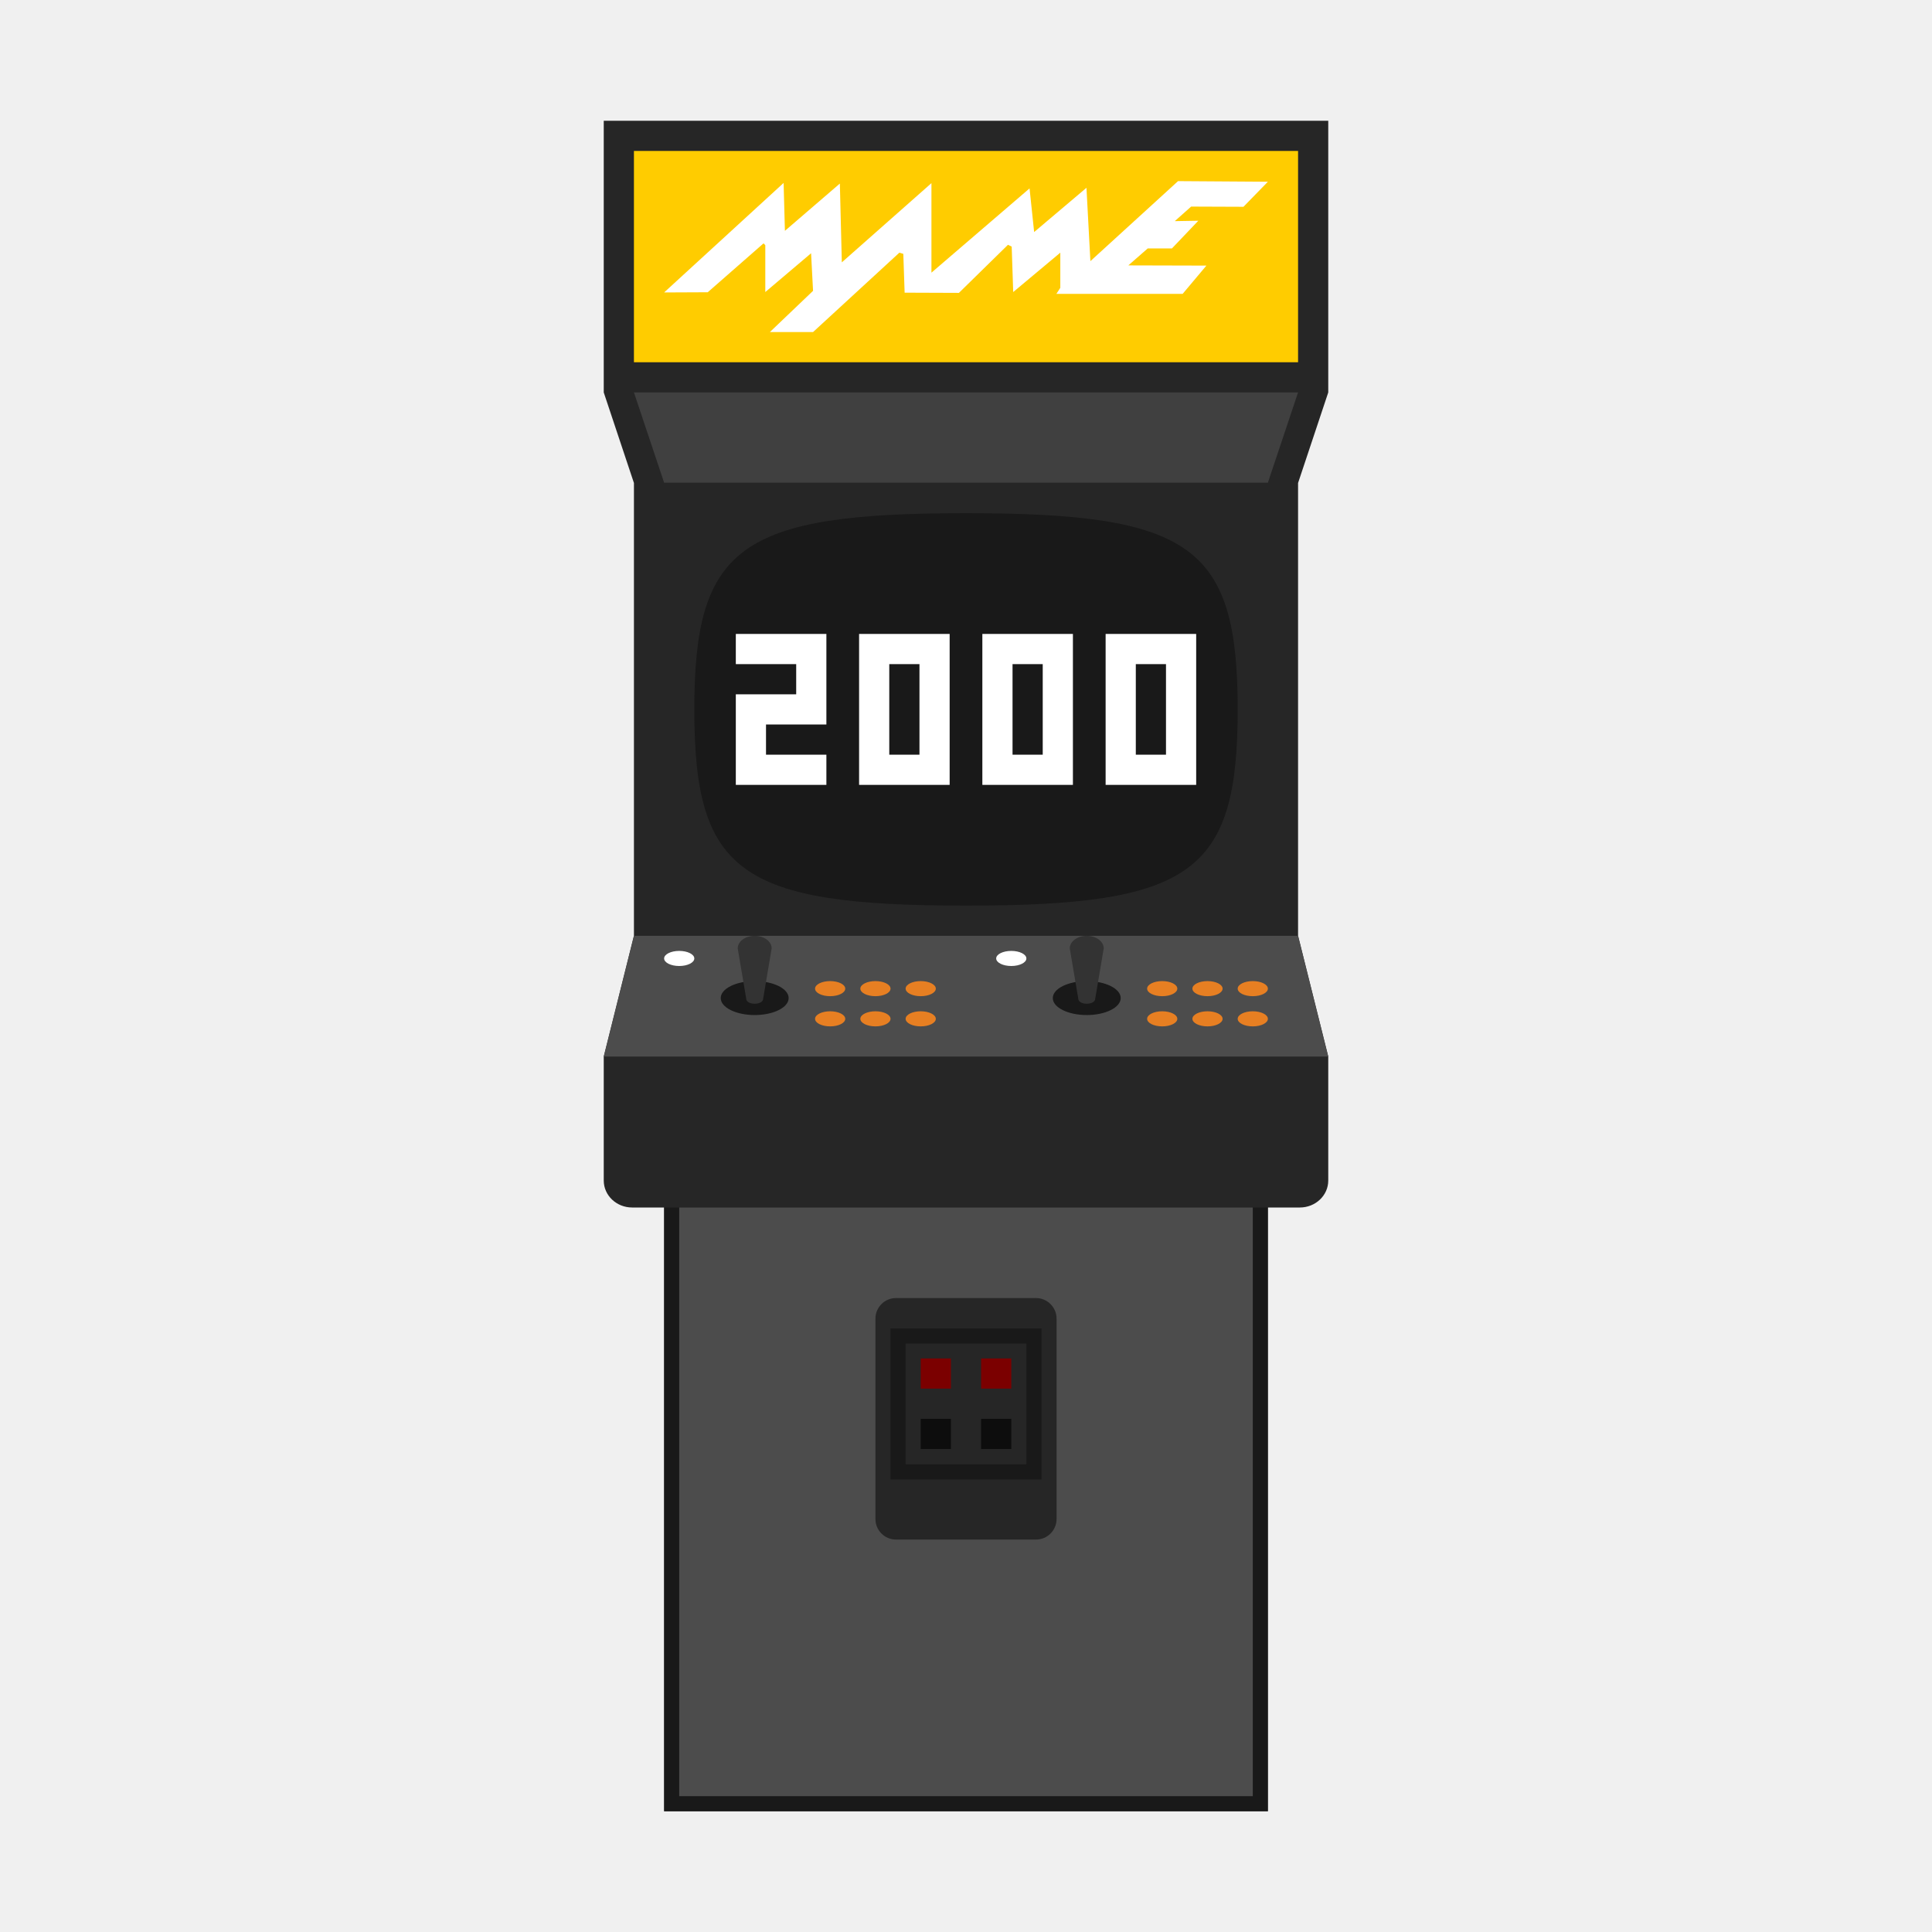
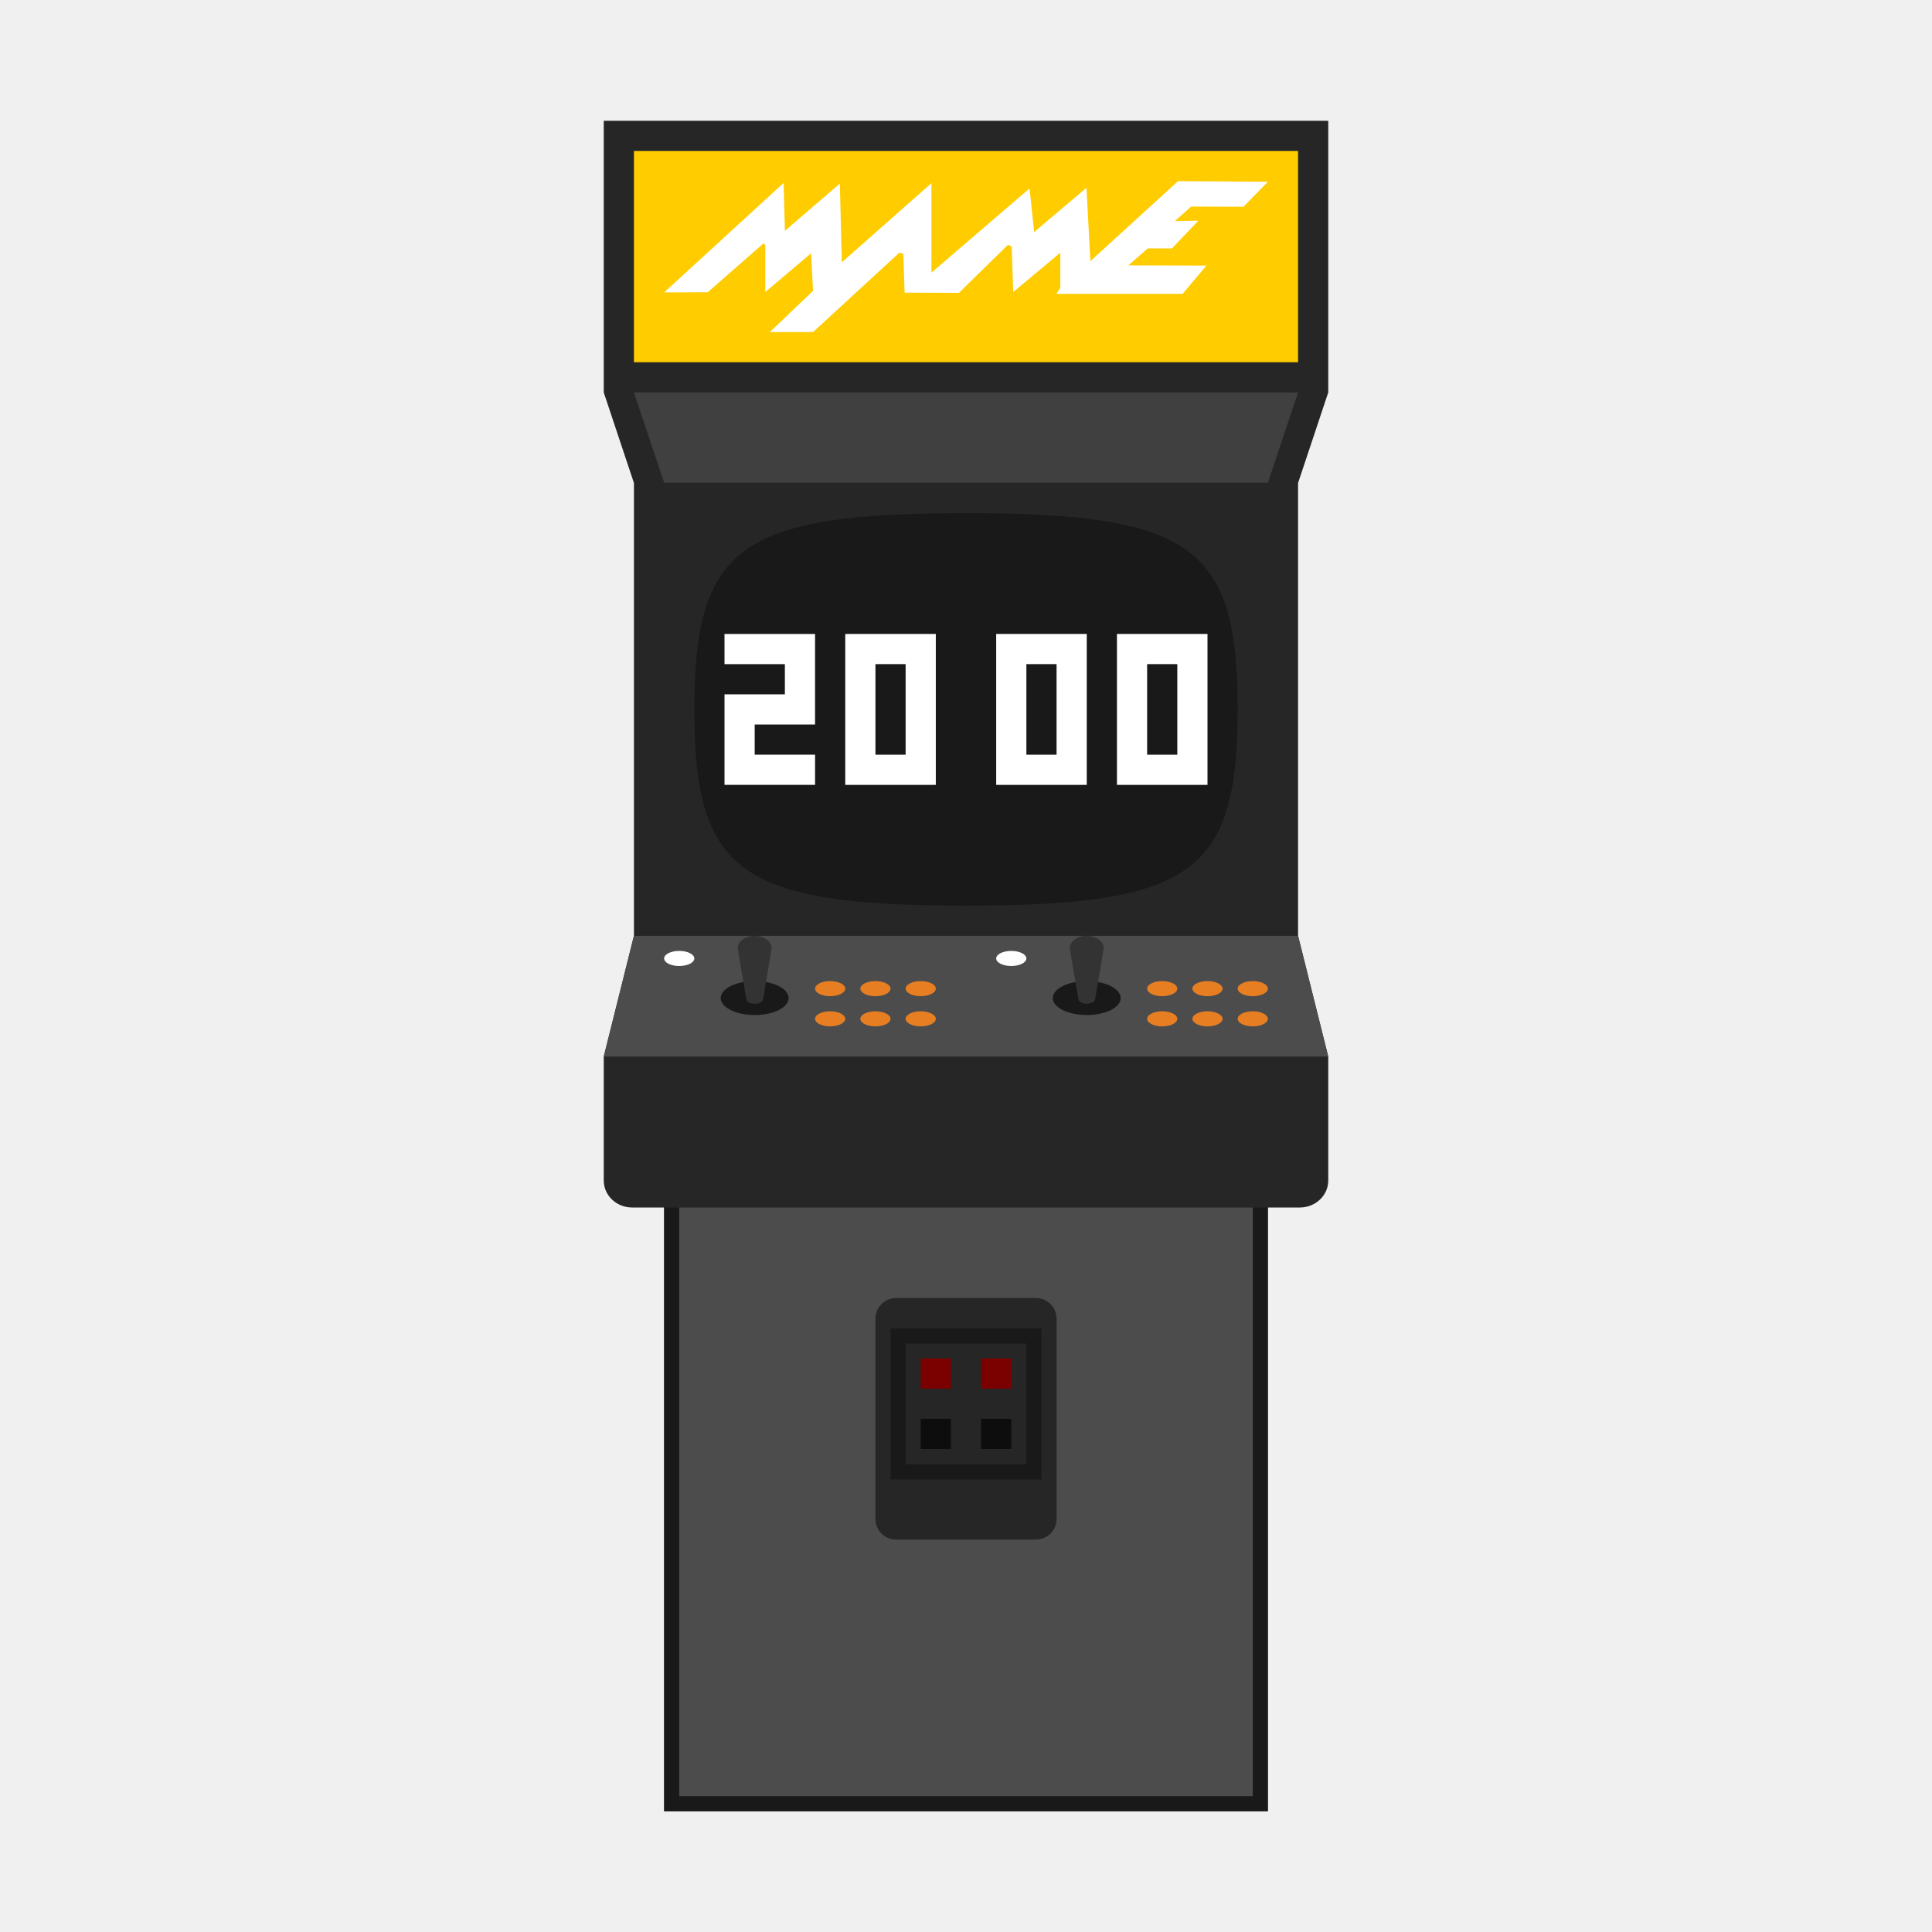
<svg xmlns="http://www.w3.org/2000/svg" viewBox="0 0 341.333 341.333" height="341.333" width="341.333" xml:space="preserve" id="svg2" version="1.1">
  <defs id="defs6">
    <clipPath id="clipPath18" clipPathUnits="userSpaceOnUse">
      <path id="path16" d="M 0,256 H 256 V 0 H 0 Z" />
    </clipPath>
    <clipPath id="clipPath26" clipPathUnits="userSpaceOnUse">
      <path id="path24" d="M 72,248 H 184 V 8 H 72 Z" />
    </clipPath>
    <clipPath id="clipPath46" clipPathUnits="userSpaceOnUse">
      <path id="path44" d="M 0,256 H 256 V 0 H 0 Z" />
    </clipPath>
  </defs>
  <path d="M 224,320 H 117.333 V 208 h 106.667 z" style="fill:#4c4c4c;fill-opacity:1;fill-rule:nonzero;stroke:none;stroke-width:1.333" id="path36" />
  <path d="M 224,208 H 117.333 v 112 h 106.667 z m -2.667,109.333 H 120 V 210.667 h 101.333 z" style="fill:#191919;fill-opacity:1;fill-rule:nonzero;stroke:none;stroke-width:1.333" id="path38" />
  <g id="g48" transform="matrix(1.333333,0,0,-1.333333,234.6667,69.33334)">
    <path d="M 0,0 V 36 H -96 V 0 l 4,-12 v -60 l -4,-16 v -16.43 c 0,-1.972 1.686,-3.57 3.765,-3.57 h 88.47 c 2.079,0 3.765,1.598 3.765,3.57 V -88 l -4,16 v 60 z" style="fill:#262626;fill-opacity:1;fill-rule:nonzero;stroke:none" id="path50" />
  </g>
  <g id="g52" transform="matrix(1.333333,0,0,-1.333333,112,69.33334)">
    <path d="M 0,0 4,-11.958 H 84 L 88,0 Z" style="fill:#404040;fill-opacity:1;fill-rule:nonzero;stroke:none" id="path54" />
  </g>
  <path d="M 229.333,64 H 112 V 26.667 h 117.333 z" style="fill:#ffcc00;fill-opacity:1;fill-rule:nonzero;stroke:none;stroke-width:1.333" id="path56" />
  <g id="g58" transform="matrix(1.333333,0,0,-1.333333,183.0416,272)">
    <path d="m 0,0 h -18.562 c -1.496,0 -2.719,1.223 -2.719,2.719 v 26.562 c 0,1.496 1.223,2.719 2.719,2.719 H 0 c 1.495,0 2.719,-1.223 2.719,-2.719 V 2.719 C 2.719,1.223 1.495,0 0,0" style="fill:#262626;fill-opacity:1;fill-rule:nonzero;stroke:none" id="path60" />
  </g>
  <g id="g62" transform="matrix(1.333333,0,0,-1.333333,170.6667,90.66667)">
    <path d="m 0,0 c -29.887,0 -36,-4.384 -36,-26 0,-21.616 6.019,-26 36,-26 29.985,0 36,4.376 36,26 C 36,-4.374 29.887,0 0,0" style="fill:#191919;fill-opacity:1;fill-rule:nonzero;stroke:none" id="path64" />
  </g>
-   <path d="m 206,133.333 h -5.333 v -16 H 206 Z m -5.333,-21.333 h -5.333 v 26.667 H 200.667 206 211.333 V 112 H 206 Z" style="fill:#ffffff;fill-opacity:1;fill-rule:nonzero;stroke:none;stroke-width:1.333" id="path158-9" />
  <path d="m 184,234.708 h -26.667 v 26.68 H 184 Z m -2.667,24.013 H 160 v -21.347 h 21.333 z" style="fill:#191919;fill-opacity:1;fill-rule:nonzero;stroke:none;stroke-width:1.333" id="path66" />
  <g id="g68" transform="matrix(1.333333,0,0,-1.333333,106.6667,186.6667)">
    <path d="M 0,0 4,16 H 92 L 96,0 Z" style="fill:#4c4c4c;fill-opacity:1;fill-rule:nonzero;stroke:none" id="path70" />
  </g>
  <path d="m 168,245.333 h -5.333 V 240 H 168 Z" style="fill:#7b0000;fill-opacity:1;fill-rule:nonzero;stroke:none;stroke-width:1.333" id="path72" />
  <path d="m 178.667,245.333 h -5.333 V 240 h 5.333 z" style="fill:#7b0000;fill-opacity:1;fill-rule:nonzero;stroke:none;stroke-width:1.333" id="path74" />
  <path d="m 168,256 h -5.333 v -5.333 H 168 Z" style="fill:#0d0d0d;fill-opacity:1;fill-rule:nonzero;stroke:none;stroke-width:1.333" id="path76" />
  <path d="m 178.667,256 h -5.333 v -5.333 h 5.333 z" style="fill:#0d0d0d;fill-opacity:1;fill-rule:nonzero;stroke:none;stroke-width:1.333" id="path78" />
  <g id="g80" transform="matrix(1.333333,0,0,-1.333333,157.3333,174.6667)">
    <path d="m 0,0 c 0,-0.552 -0.895,-1 -2,-1 -1.105,0 -2,0.448 -2,1 0,0.552 0.895,1 2,1 1.105,0 2,-0.448 2,-1" style="fill:#e77f22;fill-opacity:1;fill-rule:nonzero;stroke:none" id="path82" />
  </g>
  <g id="g84" transform="matrix(1.333333,0,0,-1.333333,165.3333,174.6667)">
    <path d="m 0,0 c 0,-0.552 -0.895,-1 -2,-1 -1.105,0 -2,0.448 -2,1 0,0.552 0.895,1 2,1 1.105,0 2,-0.448 2,-1" style="fill:#e77f22;fill-opacity:1;fill-rule:nonzero;stroke:none" id="path86" />
  </g>
  <g id="g88" transform="matrix(1.333333,0,0,-1.333333,122.6667,169.3333)">
    <path d="m 0,0 c 0,-0.552 -0.895,-1 -2,-1 -1.105,0 -2,0.448 -2,1 0,0.552 0.895,1 2,1 1.105,0 2,-0.448 2,-1" style="fill:#ffffff;fill-opacity:1;fill-rule:nonzero;stroke:none" id="path90" />
  </g>
  <g id="g92" transform="matrix(1.333333,0,0,-1.333333,149.3333,174.6667)">
    <path d="m 0,0 c 0,-0.552 -0.895,-1 -2,-1 -1.105,0 -2,0.448 -2,1 0,0.552 0.895,1 2,1 1.105,0 2,-0.448 2,-1" style="fill:#e77f22;fill-opacity:1;fill-rule:nonzero;stroke:none" id="path94" />
  </g>
  <g id="g96" transform="matrix(1.333333,0,0,-1.333333,157.3333,180)">
    <path d="m 0,0 c 0,-0.552 -0.895,-1 -2,-1 -1.105,0 -2,0.448 -2,1 0,0.552 0.895,1 2,1 1.105,0 2,-0.448 2,-1" style="fill:#e77f22;fill-opacity:1;fill-rule:nonzero;stroke:none" id="path98" />
  </g>
  <g id="g100" transform="matrix(1.333333,0,0,-1.333333,165.3333,180)">
    <path d="m 0,0 c 0,-0.552 -0.895,-1 -2,-1 -1.105,0 -2,0.448 -2,1 0,0.552 0.895,1 2,1 1.105,0 2,-0.448 2,-1" style="fill:#e77f22;fill-opacity:1;fill-rule:nonzero;stroke:none" id="path102" />
  </g>
  <g id="g104" transform="matrix(1.333333,0,0,-1.333333,149.3333,180)">
    <path d="m 0,0 c 0,-0.552 -0.895,-1 -2,-1 -1.105,0 -2,0.448 -2,1 0,0.552 0.895,1 2,1 1.105,0 2,-0.448 2,-1" style="fill:#e77f22;fill-opacity:1;fill-rule:nonzero;stroke:none" id="path106" />
  </g>
  <g id="g108" transform="matrix(1.333333,0,0,-1.333333,139.3333,176.3333)">
    <path d="M 0,0 C 0,-1.243 -2.015,-2.25 -4.5,-2.25 -6.985,-2.25 -9,-1.243 -9,0 -9,1.243 -6.985,2.25 -4.5,2.25 -2.015,2.25 0,1.243 0,0" style="fill:#191919;fill-opacity:1;fill-rule:nonzero;stroke:none" id="path110" />
  </g>
  <g id="g112" transform="matrix(1.333333,0,0,-1.333333,131.8333,176.4188)">
    <path d="m 0,0 -1.125,6.651 c 0,0.915 1.012,1.663 2.25,1.663 1.238,0 2.25,-0.748 2.25,-1.663 L 2.25,0 C 2.25,-0.915 0,-0.915 0,0" style="fill:#333333;fill-opacity:1;fill-rule:nonzero;stroke:none" id="path114" />
  </g>
  <g id="g116" transform="matrix(1.333333,0,0,-1.333333,216,174.6667)">
    <path d="m 0,0 c 0,-0.552 -0.895,-1 -2,-1 -1.105,0 -2,0.448 -2,1 0,0.552 0.895,1 2,1 1.105,0 2,-0.448 2,-1" style="fill:#e77f22;fill-opacity:1;fill-rule:nonzero;stroke:none" id="path118" />
  </g>
  <g id="g120" transform="matrix(1.333333,0,0,-1.333333,224,174.6667)">
    <path d="m 0,0 c 0,-0.552 -0.895,-1 -2,-1 -1.105,0 -2,0.448 -2,1 0,0.552 0.895,1 2,1 1.105,0 2,-0.448 2,-1" style="fill:#e77f22;fill-opacity:1;fill-rule:nonzero;stroke:none" id="path122" />
  </g>
  <g id="g124" transform="matrix(1.333333,0,0,-1.333333,181.3333,169.3333)">
    <path d="m 0,0 c 0,-0.552 -0.895,-1 -2,-1 -1.105,0 -2,0.448 -2,1 0,0.552 0.895,1 2,1 1.105,0 2,-0.448 2,-1" style="fill:#ffffff;fill-opacity:1;fill-rule:nonzero;stroke:none" id="path126" />
  </g>
  <g id="g128" transform="matrix(1.333333,0,0,-1.333333,208,174.6667)">
    <path d="m 0,0 c 0,-0.552 -0.895,-1 -2,-1 -1.105,0 -2,0.448 -2,1 0,0.552 0.895,1 2,1 1.105,0 2,-0.448 2,-1" style="fill:#e77f22;fill-opacity:1;fill-rule:nonzero;stroke:none" id="path130" />
  </g>
  <g id="g132" transform="matrix(1.333333,0,0,-1.333333,216,180)">
    <path d="m 0,0 c 0,-0.552 -0.895,-1 -2,-1 -1.105,0 -2,0.448 -2,1 0,0.552 0.895,1 2,1 1.105,0 2,-0.448 2,-1" style="fill:#e77f22;fill-opacity:1;fill-rule:nonzero;stroke:none" id="path134" />
  </g>
  <g id="g136" transform="matrix(1.333333,0,0,-1.333333,224,180)">
    <path d="m 0,0 c 0,-0.552 -0.895,-1 -2,-1 -1.105,0 -2,0.448 -2,1 0,0.552 0.895,1 2,1 1.105,0 2,-0.448 2,-1" style="fill:#e77f22;fill-opacity:1;fill-rule:nonzero;stroke:none" id="path138" />
  </g>
  <g id="g140" transform="matrix(1.333333,0,0,-1.333333,208,180)">
    <path d="m 0,0 c 0,-0.552 -0.895,-1 -2,-1 -1.105,0 -2,0.448 -2,1 0,0.552 0.895,1 2,1 1.105,0 2,-0.448 2,-1" style="fill:#e77f22;fill-opacity:1;fill-rule:nonzero;stroke:none" id="path142" />
  </g>
  <g id="g144" transform="matrix(1.333333,0,0,-1.333333,198,176.3333)">
    <path d="M 0,0 C 0,-1.243 -2.015,-2.25 -4.5,-2.25 -6.985,-2.25 -9,-1.243 -9,0 -9,1.243 -6.985,2.25 -4.5,2.25 -2.015,2.25 0,1.243 0,0" style="fill:#191919;fill-opacity:1;fill-rule:nonzero;stroke:none" id="path146" />
  </g>
  <g id="g148" transform="matrix(1.333333,0,0,-1.333333,190.5,176.4188)">
    <path d="m 0,0 -1.125,6.651 c 0,0.915 1.012,1.663 2.25,1.663 1.238,0 2.25,-0.748 2.25,-1.663 L 2.25,0 C 2.25,-0.915 0,-0.915 0,0" style="fill:#333333;fill-opacity:1;fill-rule:nonzero;stroke:none" id="path150" />
  </g>
-   <g id="g152" transform="matrix(1.333333,0,0,-1.333333,130,117.3333)">
-     <path d="M 0,0 H 8 V -4 H 0 v -4 -8 h 4 8 v 4 H 4 v 4 h 4 4 V 0 4 H 0 Z" style="fill:#ffffff;fill-opacity:1;fill-rule:nonzero;stroke:none" id="path154" />
-   </g>
-   <path d="m 162.444,133.333 h -5.333 v -16 h 5.333 z M 157.111,112 h -5.333 v 26.667 h 5.333 5.333 5.333 V 112 h -5.333 z" style="fill:#ffffff;fill-opacity:1;fill-rule:nonzero;stroke:none;stroke-width:1.333" id="path156" />
-   <path d="m 184.222,133.333 h -5.333 v -16 h 5.333 z M 178.889,112 h -5.333 v 26.667 h 5.333 5.333 5.333 V 112 h -5.333 z" style="fill:#ffffff;fill-opacity:1;fill-rule:nonzero;stroke:none;stroke-width:1.333" id="path158" />
  <path id="path74-5" style="fill:#ffffff;fill-opacity:1;fill-rule:nonzero;stroke:none;stroke-width:1.333" d="m 117.333,51.669 21.109,-19.348 0.232,8.46 9.707,-8.353 0.347,13.923 15.833,-13.995 V 48.171 l 17.335,-14.885 0.809,7.711 9.244,-7.819 0.693,12.959 15.487,-14.136 15.871,0.107 -4.315,4.427 -9.245,-0.036 -2.889,2.571 4.161,-0.072 -4.661,4.891 h -4.276 l -3.428,2.999 13.791,0.036 -4.199,4.997 h -22.305 l 0.695,-1.071 v -6.211 l -8.321,6.96 -0.269,-8.032 -0.655,-0.321 -8.668,8.497 -9.592,-0.036 L 159.592,44.851 158.899,44.637 143.644,58.667 h -7.628 l 7.628,-7.283 -0.347,-6.64 -8.089,6.853 v -8.281 l -0.309,-0.321 -9.861,8.639 z" />
+   <path id="path921" style="fill:#ffffff;fill-opacity:1;fill-rule:nonzero;stroke:none;stroke-width:1.333" d="m 208,133.333 h -5.333 v -16 h 5.333 z m -5.333,-21.333 h -5.333 v 26.667 h 5.333 5.333 5.333 v -26.667 h -5.333 z" />
+   <path id="path154-2" style="fill:#ffffff;fill-opacity:1;fill-rule:nonzero;stroke:none;stroke-width:1.333" d="m 128,117.333 h 10.667 v 5.333 h -10.667 v 5.333 10.667 h 5.333 10.667 v -5.333 h -10.667 v -5.333 h 5.333 5.333 v -10.667 -5.333 h -16 z" />
+   <path d="m 160,133.333 h -5.333 v -16 h 5.333 z m -5.333,-21.333 h -5.333 v 26.667 h 5.333 5.333 5.333 v -26.667 h -5.333 z" style="fill:#ffffff;fill-opacity:1;fill-rule:nonzero;stroke:none;stroke-width:1.333" id="path156-9" />
+   <path d="m 186.667,133.333 h -5.333 v -16 h 5.333 z m -5.333,-21.333 h -5.333 v 26.667 h 5.333 5.333 5.333 v -26.667 h -5.333 z" style="fill:#ffffff;fill-opacity:1;fill-rule:nonzero;stroke:none;stroke-width:1.333" id="path158-7" />
</svg>
